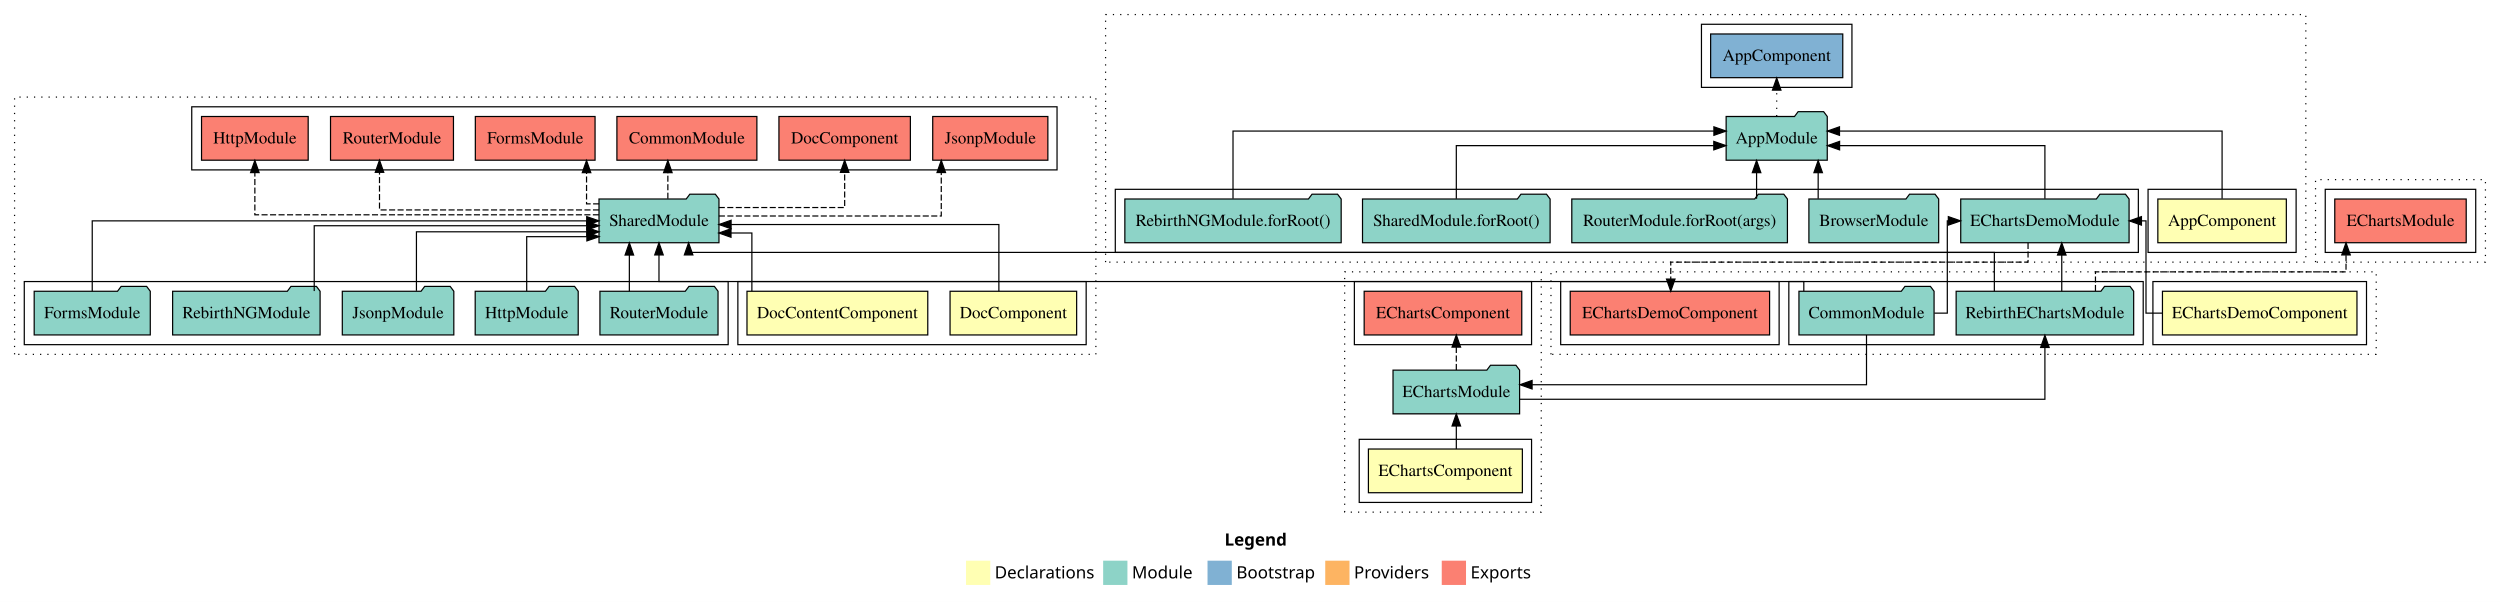
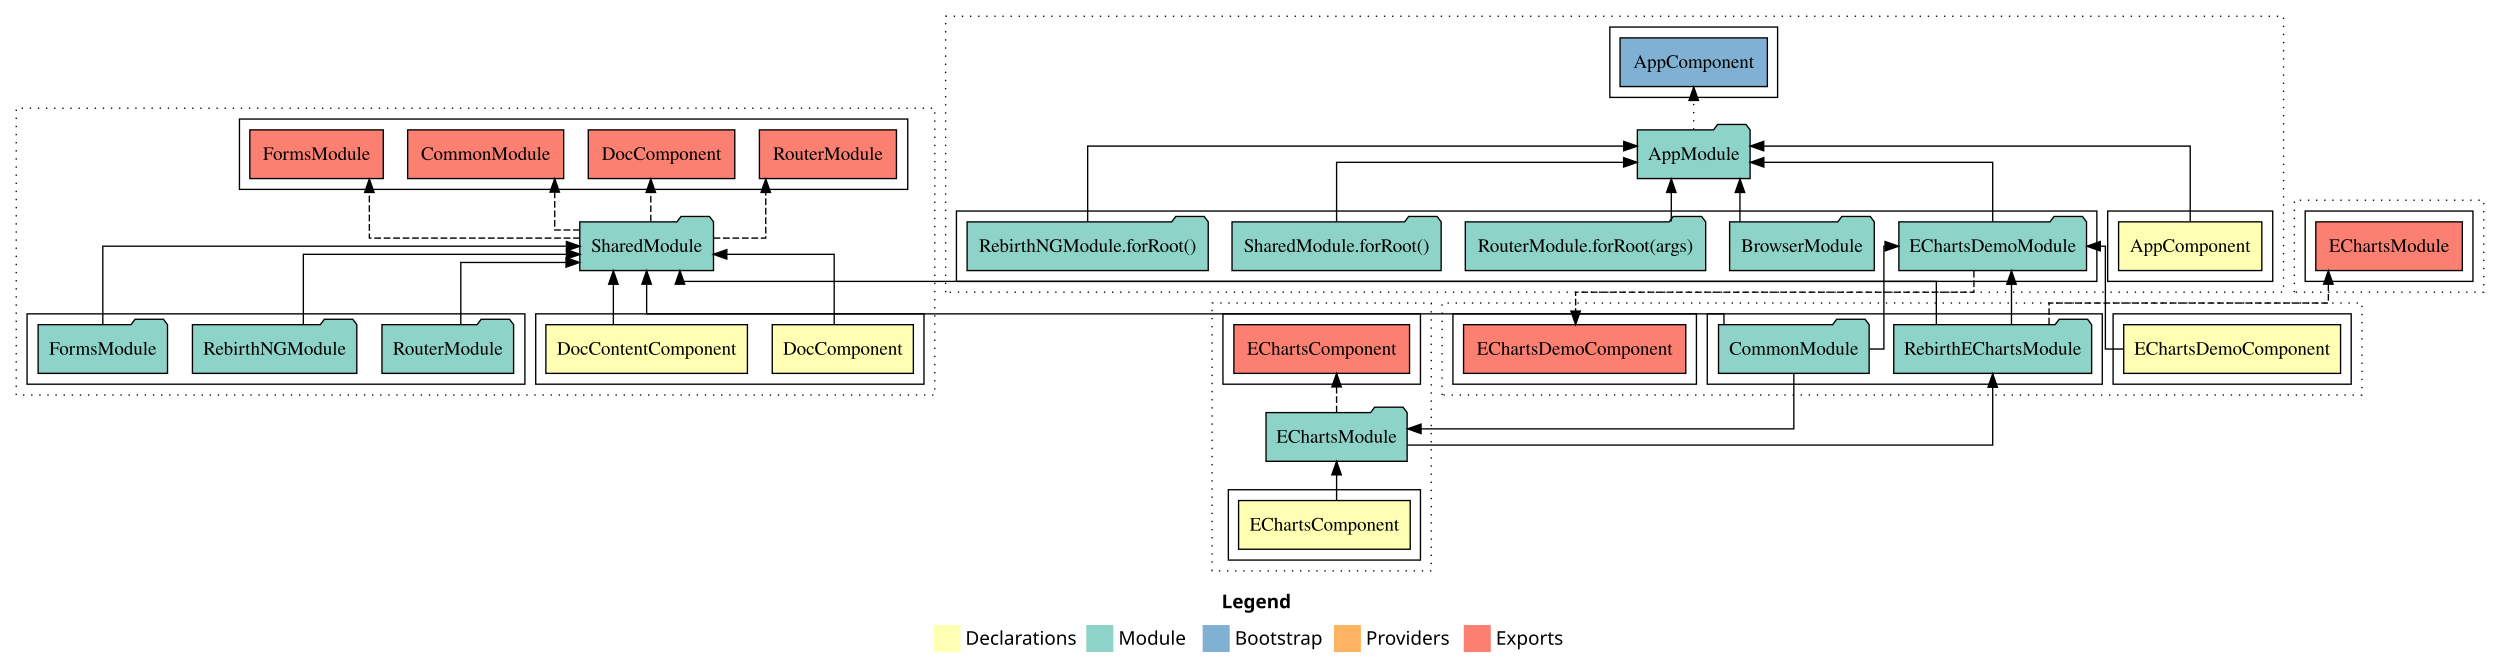
- <svg xmlns="http://www.w3.org/2000/svg" width="2060pt" height="496pt" viewBox="0.00 0.00 2060.00 496.00">
+ <svg xmlns="http://www.w3.org/2000/svg" width="1848pt" height="496pt" viewBox="0.00 0.00 1848.00 496.00">
  <g id="graph0" class="graph" transform="scale(1 1) rotate(0) translate(4 492)">
-     <polygon fill="white" stroke="none" points="-4,4 -4,-492 2056,-492 2056,4 -4,4" />
-     <text text-anchor="start" x="1005.01" y="-42.4" font-family="sans-serif" font-weight="bold" font-size="14.00">Legend</text>
-     <polygon fill="#ffffb3" stroke="none" points="792,-10 792,-30 812,-30 812,-10 792,-10" />
-     <text text-anchor="start" x="815.629" y="-15.4" font-family="sans-serif" font-size="14.00">  Declarations</text>
-     <polygon fill="#8dd3c7" stroke="none" points="905,-10 905,-30 925,-30 925,-10 905,-10" />
-     <text text-anchor="start" x="928.725" y="-15.4" font-family="sans-serif" font-size="14.00">  Module</text>
-     <polygon fill="#80b1d3" stroke="none" points="991,-10 991,-30 1011,-30 1011,-10 991,-10" />
-     <text text-anchor="start" x="1014.78" y="-15.4" font-family="sans-serif" font-size="14.00">  Bootstrap</text>
-     <polygon fill="#fdb462" stroke="none" points="1088,-10 1088,-30 1108,-30 1108,-10 1088,-10" />
-     <text text-anchor="start" x="1111.67" y="-15.4" font-family="sans-serif" font-size="14.00">  Providers</text>
-     <polygon fill="#fb8072" stroke="none" points="1184,-10 1184,-30 1204,-30 1204,-10 1184,-10" />
-     <text text-anchor="start" x="1207.73" y="-15.4" font-family="sans-serif" font-size="14.00">  Exports</text>
+     <polygon fill="white" stroke="none" points="-4,4 -4,-492 1844,-492 1844,4 -4,4" />
+     <text text-anchor="start" x="899.009" y="-42.4" font-family="sans-serif" font-weight="bold" font-size="14.00">Legend</text>
+     <polygon fill="#ffffb3" stroke="none" points="686,-10 686,-30 706,-30 706,-10 686,-10" />
+     <text text-anchor="start" x="709.629" y="-15.4" font-family="sans-serif" font-size="14.00">  Declarations</text>
+     <polygon fill="#8dd3c7" stroke="none" points="799,-10 799,-30 819,-30 819,-10 799,-10" />
+     <text text-anchor="start" x="822.725" y="-15.4" font-family="sans-serif" font-size="14.00">  Module</text>
+     <polygon fill="#80b1d3" stroke="none" points="885,-10 885,-30 905,-30 905,-10 885,-10" />
+     <text text-anchor="start" x="908.781" y="-15.4" font-family="sans-serif" font-size="14.00">  Bootstrap</text>
+     <polygon fill="#fdb462" stroke="none" points="982,-10 982,-30 1002,-30 1002,-10 982,-10" />
+     <text text-anchor="start" x="1005.67" y="-15.4" font-family="sans-serif" font-size="14.00">  Providers</text>
+     <polygon fill="#fb8072" stroke="none" points="1078,-10 1078,-30 1098,-30 1098,-10 1078,-10" />
+     <text text-anchor="start" x="1101.73" y="-15.4" font-family="sans-serif" font-size="14.00">  Exports</text>
    <g id="clust1" class="cluster">
-       <polygon fill="none" stroke="black" stroke-dasharray="1,5" points="907,-276 907,-480 1896,-480 1896,-276 907,-276" />
+       <polygon fill="none" stroke="black" stroke-dasharray="1,5" points="695,-276 695,-480 1684,-480 1684,-276 695,-276" />
    </g>
    <g id="clust2" class="cluster">
-       <polygon fill="none" stroke="black" points="1766,-284 1766,-336 1888,-336 1888,-284 1766,-284" />
+       <polygon fill="none" stroke="black" points="1554,-284 1554,-336 1676,-336 1676,-284 1554,-284" />
    </g>
    <g id="clust4" class="cluster">
-       <polygon fill="none" stroke="black" points="915,-284 915,-336 1758,-336 1758,-284 915,-284" />
+       <polygon fill="none" stroke="black" points="703,-284 703,-336 1546,-336 1546,-284 703,-284" />
    </g>
    <g id="clust6" class="cluster">
-       <polygon fill="none" stroke="black" points="1398,-420 1398,-472 1522,-472 1522,-420 1398,-420" />
+       <polygon fill="none" stroke="black" points="1186,-420 1186,-472 1310,-472 1310,-420 1186,-420" />
    </g>
    <g id="clust8" class="cluster">
-       <polygon fill="none" stroke="black" stroke-dasharray="1,5" points="1274,-200 1274,-268 1954,-268 1954,-200 1274,-200" />
+       <polygon fill="none" stroke="black" stroke-dasharray="1,5" points="1062,-200 1062,-268 1742,-268 1742,-200 1062,-200" />
    </g>
    <g id="clust9" class="cluster">
-       <polygon fill="none" stroke="black" points="1770,-208 1770,-260 1946,-260 1946,-208 1770,-208" />
+       <polygon fill="none" stroke="black" points="1558,-208 1558,-260 1734,-260 1734,-208 1558,-208" />
    </g>
    <g id="clust11" class="cluster">
-       <polygon fill="none" stroke="black" points="1470,-208 1470,-260 1762,-260 1762,-208 1470,-208" />
+       <polygon fill="none" stroke="black" points="1258,-208 1258,-260 1550,-260 1550,-208 1258,-208" />
    </g>
    <g id="clust12" class="cluster">
-       <polygon fill="none" stroke="black" points="1282,-208 1282,-260 1462,-260 1462,-208 1282,-208" />
+       <polygon fill="none" stroke="black" points="1070,-208 1070,-260 1250,-260 1250,-208 1070,-208" />
    </g>
    <g id="clust15" class="cluster">
-       <polygon fill="none" stroke="black" stroke-dasharray="1,5" points="1104,-70 1104,-268 1266,-268 1266,-70 1104,-70" />
+       <polygon fill="none" stroke="black" stroke-dasharray="1,5" points="892,-70 892,-268 1054,-268 1054,-70 892,-70" />
    </g>
    <g id="clust16" class="cluster">
-       <polygon fill="none" stroke="black" points="1116,-78 1116,-130 1258,-130 1258,-78 1116,-78" />
+       <polygon fill="none" stroke="black" points="904,-78 904,-130 1046,-130 1046,-78 904,-78" />
    </g>
    <g id="clust19" class="cluster">
-       <polygon fill="none" stroke="black" points="1112,-208 1112,-260 1258,-260 1258,-208 1112,-208" />
+       <polygon fill="none" stroke="black" points="900,-208 900,-260 1046,-260 1046,-208 900,-208" />
    </g>
    <g id="clust22" class="cluster">
-       <polygon fill="none" stroke="black" stroke-dasharray="1,5" points="1904,-276 1904,-344 2044,-344 2044,-276 1904,-276" />
+       <polygon fill="none" stroke="black" stroke-dasharray="1,5" points="1692,-276 1692,-344 1832,-344 1832,-276 1692,-276" />
    </g>
    <g id="clust25" class="cluster">
-       <polygon fill="none" stroke="black" points="1912,-284 1912,-336 2036,-336 2036,-284 1912,-284" />
+       <polygon fill="none" stroke="black" points="1700,-284 1700,-336 1824,-336 1824,-284 1700,-284" />
    </g>
    <g id="clust28" class="cluster">
-       <polygon fill="none" stroke="black" stroke-dasharray="1,5" points="8,-200 8,-412 899,-412 899,-200 8,-200" />
+       <polygon fill="none" stroke="black" stroke-dasharray="1,5" points="8,-200 8,-412 687,-412 687,-200 8,-200" />
    </g>
    <g id="clust29" class="cluster">
-       <polygon fill="none" stroke="black" points="604,-208 604,-260 891,-260 891,-208 604,-208" />
+       <polygon fill="none" stroke="black" points="392,-208 392,-260 679,-260 679,-208 392,-208" />
    </g>
    <g id="clust32" class="cluster">
-       <polygon fill="none" stroke="black" points="16,-208 16,-260 596,-260 596,-208 16,-208" />
+       <polygon fill="none" stroke="black" points="16,-208 16,-260 384,-260 384,-208 16,-208" />
    </g>
    <g id="clust33" class="cluster">
-       <polygon fill="none" stroke="black" points="154,-352 154,-404 867,-404 867,-352 154,-352" />
+       <polygon fill="none" stroke="black" points="173,-352 173,-404 667,-404 667,-352 173,-352" />
    </g>
    <g id="node1" class="node">
-       <polygon fill="#ffffb3" stroke="black" points="1879.94,-328 1774.06,-328 1774.06,-292 1879.94,-292 1879.94,-328" />
-       <text text-anchor="middle" x="1827" y="-305.8" font-family="Times,serif" font-size="14.00">AppComponent</text>
+       <polygon fill="#ffffb3" stroke="black" points="1667.94,-328 1562.06,-328 1562.06,-292 1667.94,-292 1667.94,-328" />
+       <text text-anchor="middle" x="1615" y="-305.8" font-family="Times,serif" font-size="14.00">AppComponent</text>
    </g>
    <g id="node2" class="node">
-       <polygon fill="#8dd3c7" stroke="black" points="1501.66,-396 1498.66,-400 1477.66,-400 1474.66,-396 1418.34,-396 1418.34,-360 1501.66,-360 1501.66,-396" />
-       <text text-anchor="middle" x="1460" y="-373.8" font-family="Times,serif" font-size="14.00">AppModule</text>
+       <polygon fill="#8dd3c7" stroke="black" points="1289.66,-396 1286.66,-400 1265.66,-400 1262.66,-396 1206.34,-396 1206.34,-360 1289.66,-360 1289.66,-396" />
+       <text text-anchor="middle" x="1248" y="-373.8" font-family="Times,serif" font-size="14.00">AppModule</text>
    </g>
    <g id="edge1" class="edge">
-       <path fill="none" stroke="black" d="M1827,-328.292C1827,-350.206 1827,-384 1827,-384 1827,-384 1511.74,-384 1511.74,-384" />
-       <polygon fill="black" stroke="black" points="1511.74,-380.5 1501.74,-384 1511.74,-387.5 1511.74,-380.5" />
+       <path fill="none" stroke="black" d="M1615,-328.292C1615,-350.206 1615,-384 1615,-384 1615,-384 1299.74,-384 1299.74,-384" />
+       <polygon fill="black" stroke="black" points="1299.74,-380.5 1289.74,-384 1299.74,-387.5 1299.74,-380.5" />
    </g>
    <g id="node8" class="node">
-       <polygon fill="#80b1d3" stroke="black" points="1514.44,-464 1405.56,-464 1405.56,-428 1514.44,-428 1514.44,-464" />
-       <text text-anchor="middle" x="1460" y="-441.8" font-family="Times,serif" font-size="14.00">AppComponent </text>
+       <polygon fill="#80b1d3" stroke="black" points="1302.44,-464 1193.56,-464 1193.56,-428 1302.44,-428 1302.44,-464" />
+       <text text-anchor="middle" x="1248" y="-441.8" font-family="Times,serif" font-size="14.00">AppComponent </text>
    </g>
    <g id="edge7" class="edge">
-       <path fill="none" stroke="black" stroke-dasharray="1,5" d="M1460,-396.223C1460,-396.223 1460,-417.727 1460,-417.727" />
-       <polygon fill="black" stroke="black" points="1456.5,-417.727 1460,-427.727 1463.5,-417.727 1456.5,-417.727" />
+       <path fill="none" stroke="black" stroke-dasharray="1,5" d="M1248,-396.223C1248,-396.223 1248,-417.727 1248,-417.727" />
+       <polygon fill="black" stroke="black" points="1244.5,-417.727 1248,-427.727 1251.5,-417.727 1244.5,-417.727" />
    </g>
    <g id="node3" class="node">
-       <polygon fill="#8dd3c7" stroke="black" points="1593.47,-328 1590.47,-332 1569.47,-332 1566.47,-328 1486.53,-328 1486.53,-292 1593.47,-292 1593.47,-328" />
-       <text text-anchor="middle" x="1540" y="-305.8" font-family="Times,serif" font-size="14.00">BrowserModule</text>
+       <polygon fill="#8dd3c7" stroke="black" points="1381.47,-328 1378.47,-332 1357.47,-332 1354.47,-328 1274.53,-328 1274.53,-292 1381.47,-292 1381.47,-328" />
+       <text text-anchor="middle" x="1328" y="-305.8" font-family="Times,serif" font-size="14.00">BrowserModule</text>
    </g>
    <g id="edge2" class="edge">
-       <path fill="none" stroke="black" d="M1494.17,-328.223C1494.17,-328.223 1494.17,-349.727 1494.17,-349.727" />
-       <polygon fill="black" stroke="black" points="1490.67,-349.727 1494.17,-359.727 1497.67,-349.727 1490.67,-349.727" />
+       <path fill="none" stroke="black" d="M1282.17,-328.223C1282.17,-328.223 1282.17,-349.727 1282.17,-349.727" />
+       <polygon fill="black" stroke="black" points="1278.67,-349.727 1282.17,-359.727 1285.67,-349.727 1278.67,-349.727" />
    </g>
    <g id="node4" class="node">
-       <polygon fill="#8dd3c7" stroke="black" points="1468.84,-328 1465.84,-332 1444.84,-332 1441.84,-328 1291.16,-328 1291.16,-292 1468.84,-292 1468.84,-328" />
-       <text text-anchor="middle" x="1380" y="-305.8" font-family="Times,serif" font-size="14.00">RouterModule.forRoot(args)</text>
+       <polygon fill="#8dd3c7" stroke="black" points="1256.84,-328 1253.84,-332 1232.84,-332 1229.84,-328 1079.16,-328 1079.16,-292 1256.84,-292 1256.84,-328" />
+       <text text-anchor="middle" x="1168" y="-305.8" font-family="Times,serif" font-size="14.00">RouterModule.forRoot(args)</text>
    </g>
    <g id="edge3" class="edge">
-       <path fill="none" stroke="black" d="M1443.42,-328.223C1443.42,-328.223 1443.42,-349.727 1443.42,-349.727" />
-       <polygon fill="black" stroke="black" points="1439.92,-349.727 1443.42,-359.727 1446.92,-349.727 1439.92,-349.727" />
+       <path fill="none" stroke="black" d="M1231.42,-328.223C1231.42,-328.223 1231.42,-349.727 1231.42,-349.727" />
+       <polygon fill="black" stroke="black" points="1227.92,-349.727 1231.42,-359.727 1234.92,-349.727 1227.92,-349.727" />
    </g>
    <g id="node5" class="node">
-       <polygon fill="#8dd3c7" stroke="black" points="1273.29,-328 1270.29,-332 1249.29,-332 1246.29,-328 1118.71,-328 1118.71,-292 1273.29,-292 1273.29,-328" />
-       <text text-anchor="middle" x="1196" y="-305.8" font-family="Times,serif" font-size="14.00">SharedModule.forRoot()</text>
+       <polygon fill="#8dd3c7" stroke="black" points="1061.29,-328 1058.29,-332 1037.29,-332 1034.29,-328 906.708,-328 906.708,-292 1061.29,-292 1061.29,-328" />
+       <text text-anchor="middle" x="984" y="-305.8" font-family="Times,serif" font-size="14.00">SharedModule.forRoot()</text>
    </g>
    <g id="edge4" class="edge">
-       <path fill="none" stroke="black" d="M1196,-328.267C1196,-346.555 1196,-372 1196,-372 1196,-372 1408.17,-372 1408.17,-372" />
-       <polygon fill="black" stroke="black" points="1408.17,-375.5 1418.17,-372 1408.17,-368.5 1408.17,-375.5" />
+       <path fill="none" stroke="black" d="M984,-328.267C984,-346.555 984,-372 984,-372 984,-372 1196.17,-372 1196.17,-372" />
+       <polygon fill="black" stroke="black" points="1196.17,-375.5 1206.17,-372 1196.17,-368.5 1196.17,-375.5" />
    </g>
    <g id="node6" class="node">
-       <polygon fill="#8dd3c7" stroke="black" points="1101.13,-328 1098.13,-332 1077.13,-332 1074.13,-328 922.874,-328 922.874,-292 1101.13,-292 1101.13,-328" />
-       <text text-anchor="middle" x="1012" y="-305.8" font-family="Times,serif" font-size="14.00">RebirthNGModule.forRoot()</text>
+       <polygon fill="#8dd3c7" stroke="black" points="889.126,-328 886.126,-332 865.126,-332 862.126,-328 710.874,-328 710.874,-292 889.126,-292 889.126,-328" />
+       <text text-anchor="middle" x="800" y="-305.8" font-family="Times,serif" font-size="14.00">RebirthNGModule.forRoot()</text>
    </g>
    <g id="edge5" class="edge">
-       <path fill="none" stroke="black" d="M1012,-328.292C1012,-350.206 1012,-384 1012,-384 1012,-384 1408.26,-384 1408.26,-384" />
-       <polygon fill="black" stroke="black" points="1408.26,-387.5 1418.26,-384 1408.26,-380.5 1408.26,-387.5" />
+       <path fill="none" stroke="black" d="M800,-328.292C800,-350.206 800,-384 800,-384 800,-384 1196.26,-384 1196.26,-384" />
+       <polygon fill="black" stroke="black" points="1196.26,-387.5 1206.26,-384 1196.26,-380.5 1196.26,-387.5" />
    </g>
    <g id="node7" class="node">
-       <polygon fill="#8dd3c7" stroke="black" points="1750.36,-328 1747.36,-332 1726.36,-332 1723.36,-328 1611.64,-328 1611.64,-292 1750.36,-292 1750.36,-328" />
-       <text text-anchor="middle" x="1681" y="-305.8" font-family="Times,serif" font-size="14.00">EChartsDemoModule</text>
+       <polygon fill="#8dd3c7" stroke="black" points="1538.36,-328 1535.36,-332 1514.36,-332 1511.36,-328 1399.64,-328 1399.64,-292 1538.36,-292 1538.36,-328" />
+       <text text-anchor="middle" x="1469" y="-305.8" font-family="Times,serif" font-size="14.00">EChartsDemoModule</text>
    </g>
    <g id="edge6" class="edge">
-       <path fill="none" stroke="black" d="M1681,-328.267C1681,-346.555 1681,-372 1681,-372 1681,-372 1511.83,-372 1511.83,-372" />
-       <polygon fill="black" stroke="black" points="1511.83,-368.5 1501.83,-372 1511.83,-375.5 1511.83,-368.5" />
+       <path fill="none" stroke="black" d="M1469,-328.267C1469,-346.555 1469,-372 1469,-372 1469,-372 1299.83,-372 1299.83,-372" />
+       <polygon fill="black" stroke="black" points="1299.83,-368.5 1289.83,-372 1299.83,-375.5 1299.83,-368.5" />
    </g>
    <g id="node12" class="node">
-       <polygon fill="#fb8072" stroke="black" points="1454.14,-252 1289.86,-252 1289.86,-216 1454.14,-216 1454.14,-252" />
-       <text text-anchor="middle" x="1372" y="-229.8" font-family="Times,serif" font-size="14.00">EChartsDemoComponent </text>
+       <polygon fill="#fb8072" stroke="black" points="1242.14,-252 1077.86,-252 1077.86,-216 1242.14,-216 1242.14,-252" />
+       <text text-anchor="middle" x="1160" y="-229.8" font-family="Times,serif" font-size="14.00">EChartsDemoComponent </text>
    </g>
    <g id="edge11" class="edge">
-       <path fill="none" stroke="black" stroke-dasharray="5,2" d="M1667.11,-291.806C1667.11,-283.722 1667.11,-276 1667.11,-276 1667.11,-276 1372.7,-276 1372.7,-276 1372.7,-276 1372.7,-262.056 1372.7,-262.056" />
-       <polygon fill="black" stroke="black" points="1376.2,-262.055 1372.7,-252.056 1369.2,-262.056 1376.2,-262.055" />
+       <path fill="none" stroke="black" stroke-dasharray="5,2" d="M1455.11,-291.806C1455.11,-283.722 1455.11,-276 1455.11,-276 1455.11,-276 1160.7,-276 1160.7,-276 1160.7,-276 1160.7,-262.056 1160.7,-262.056" />
+       <polygon fill="black" stroke="black" points="1164.2,-262.055 1160.7,-252.056 1157.2,-262.056 1164.2,-262.055" />
    </g>
    <g id="node9" class="node">
-       <polygon fill="#ffffb3" stroke="black" points="1938.14,-252 1777.86,-252 1777.86,-216 1938.14,-216 1938.14,-252" />
-       <text text-anchor="middle" x="1858" y="-229.8" font-family="Times,serif" font-size="14.00">EChartsDemoComponent</text>
+       <polygon fill="#ffffb3" stroke="black" points="1726.14,-252 1565.86,-252 1565.86,-216 1726.14,-216 1726.14,-252" />
+       <text text-anchor="middle" x="1646" y="-229.8" font-family="Times,serif" font-size="14.00">EChartsDemoComponent</text>
    </g>
    <g id="edge8" class="edge">
-       <path fill="none" stroke="black" d="M1777.73,-234C1769.62,-234 1764.3,-234 1764.3,-234 1764.3,-234 1764.3,-310 1764.3,-310 1764.3,-310 1760.55,-310 1760.55,-310" />
-       <polygon fill="black" stroke="black" points="1760.55,-306.5 1750.55,-310 1760.55,-313.5 1760.55,-306.5" />
+       <path fill="none" stroke="black" d="M1565.73,-234C1557.62,-234 1552.3,-234 1552.3,-234 1552.3,-234 1552.3,-310 1552.3,-310 1552.3,-310 1548.55,-310 1548.55,-310" />
+       <polygon fill="black" stroke="black" points="1548.55,-306.5 1538.55,-310 1548.55,-313.5 1548.55,-306.5" />
    </g>
    <g id="node10" class="node">
-       <polygon fill="#8dd3c7" stroke="black" points="1589.67,-252 1586.67,-256 1565.67,-256 1562.67,-252 1478.33,-252 1478.33,-216 1589.67,-216 1589.67,-252" />
-       <text text-anchor="middle" x="1534" y="-229.8" font-family="Times,serif" font-size="14.00">CommonModule</text>
+       <polygon fill="#8dd3c7" stroke="black" points="1377.67,-252 1374.67,-256 1353.67,-256 1350.67,-252 1266.33,-252 1266.33,-216 1377.67,-216 1377.67,-252" />
+       <text text-anchor="middle" x="1322" y="-229.8" font-family="Times,serif" font-size="14.00">CommonModule</text>
    </g>
    <g id="edge9" class="edge">
-       <path fill="none" stroke="black" d="M1589.89,-234C1596.29,-234 1600.58,-234 1600.58,-234 1600.58,-234 1600.58,-310 1600.58,-310 1600.58,-310 1601.67,-310 1601.67,-310" />
-       <polygon fill="black" stroke="black" points="1601.43,-313.5 1611.43,-310 1601.43,-306.5 1601.43,-313.5" />
+       <path fill="none" stroke="black" d="M1377.89,-234C1384.29,-234 1388.58,-234 1388.58,-234 1388.58,-234 1388.58,-310 1388.58,-310 1388.58,-310 1389.67,-310 1389.67,-310" />
+       <polygon fill="black" stroke="black" points="1389.43,-313.5 1399.43,-310 1389.43,-306.5 1389.43,-313.5" />
    </g>
    <g id="node14" class="node">
-       <polygon fill="#8dd3c7" stroke="black" points="1248.15,-187 1245.15,-191 1224.15,-191 1221.15,-187 1143.85,-187 1143.85,-151 1248.15,-151 1248.15,-187" />
-       <text text-anchor="middle" x="1196" y="-164.8" font-family="Times,serif" font-size="14.00">EChartsModule</text>
+       <polygon fill="#8dd3c7" stroke="black" points="1036.15,-187 1033.15,-191 1012.15,-191 1009.15,-187 931.85,-187 931.85,-151 1036.15,-151 1036.15,-187" />
+       <text text-anchor="middle" x="984" y="-164.8" font-family="Times,serif" font-size="14.00">EChartsModule</text>
    </g>
    <g id="edge13" class="edge">
-       <path fill="none" stroke="black" d="M1534,-215.977C1534,-198.627 1534,-175 1534,-175 1534,-175 1258.44,-175 1258.44,-175" />
-       <polygon fill="black" stroke="black" points="1258.44,-171.5 1248.44,-175 1258.44,-178.5 1258.44,-171.5" />
+       <path fill="none" stroke="black" d="M1322,-215.977C1322,-198.627 1322,-175 1322,-175 1322,-175 1046.44,-175 1046.44,-175" />
+       <polygon fill="black" stroke="black" points="1046.44,-171.5 1036.44,-175 1046.44,-178.5 1046.44,-171.5" />
    </g>
    <g id="node19" class="node">
-       <polygon fill="#8dd3c7" stroke="black" points="588.423,-328 585.423,-332 564.423,-332 561.423,-328 489.577,-328 489.577,-292 588.423,-292 588.423,-328" />
-       <text text-anchor="middle" x="539" y="-305.8" font-family="Times,serif" font-size="14.00">SharedModule</text>
+       <polygon fill="#8dd3c7" stroke="black" points="523.423,-328 520.423,-332 499.423,-332 496.423,-328 424.577,-328 424.577,-292 523.423,-292 523.423,-328" />
+       <text text-anchor="middle" x="474" y="-305.8" font-family="Times,serif" font-size="14.00">SharedModule</text>
    </g>
    <g id="edge19" class="edge">
-       <path fill="none" stroke="black" d="M1482.34,-252.058C1482.34,-256.495 1482.34,-260 1482.34,-260 1482.34,-260 539,-260 539,-260 539,-260 539,-281.949 539,-281.949" />
-       <polygon fill="black" stroke="black" points="535.5,-281.949 539,-291.949 542.5,-281.949 535.5,-281.949" />
+       <path fill="none" stroke="black" d="M1270.34,-252.058C1270.34,-256.495 1270.34,-260 1270.34,-260 1270.34,-260 474,-260 474,-260 474,-260 474,-281.949 474,-281.949" />
+       <polygon fill="black" stroke="black" points="470.5,-281.949 474,-291.949 477.5,-281.949 470.5,-281.949" />
    </g>
    <g id="node11" class="node">
-       <polygon fill="#8dd3c7" stroke="black" points="1754.14,-252 1751.14,-256 1730.14,-256 1727.14,-252 1607.86,-252 1607.86,-216 1754.14,-216 1754.14,-252" />
-       <text text-anchor="middle" x="1681" y="-229.8" font-family="Times,serif" font-size="14.00">RebirthEChartsModule</text>
+       <polygon fill="#8dd3c7" stroke="black" points="1542.14,-252 1539.14,-256 1518.14,-256 1515.14,-252 1395.86,-252 1395.86,-216 1542.14,-216 1542.14,-252" />
+       <text text-anchor="middle" x="1469" y="-229.8" font-family="Times,serif" font-size="14.00">RebirthEChartsModule</text>
    </g>
    <g id="edge10" class="edge">
-       <path fill="none" stroke="black" d="M1694.89,-252.011C1694.89,-252.011 1694.89,-281.855 1694.89,-281.855" />
-       <polygon fill="black" stroke="black" points="1691.39,-281.855 1694.89,-291.855 1698.39,-281.855 1691.39,-281.855" />
+       <path fill="none" stroke="black" d="M1482.89,-252.011C1482.89,-252.011 1482.89,-281.855 1482.89,-281.855" />
+       <polygon fill="black" stroke="black" points="1479.39,-281.855 1482.89,-291.855 1486.39,-281.855 1479.39,-281.855" />
    </g>
    <g id="node16" class="node">
-       <polygon fill="#fb8072" stroke="black" points="2028.15,-328 1919.85,-328 1919.85,-292 2028.15,-292 2028.15,-328" />
-       <text text-anchor="middle" x="1974" y="-305.8" font-family="Times,serif" font-size="14.00">EChartsModule </text>
+       <polygon fill="#fb8072" stroke="black" points="1816.15,-328 1707.85,-328 1707.85,-292 1816.15,-292 1816.15,-328" />
+       <text text-anchor="middle" x="1762" y="-305.8" font-family="Times,serif" font-size="14.00">EChartsModule </text>
    </g>
    <g id="edge16" class="edge">
-       <path fill="none" stroke="black" stroke-dasharray="5,2" d="M1722.66,-252.194C1722.66,-260.278 1722.66,-268 1722.66,-268 1722.66,-268 1929.12,-268 1929.12,-268 1929.12,-268 1929.12,-281.944 1929.12,-281.944" />
-       <polygon fill="black" stroke="black" points="1925.62,-281.944 1929.12,-291.944 1932.62,-281.945 1925.62,-281.944" />
+       <path fill="none" stroke="black" stroke-dasharray="5,2" d="M1510.66,-252.194C1510.66,-260.278 1510.66,-268 1510.66,-268 1510.66,-268 1717.12,-268 1717.12,-268 1717.12,-268 1717.12,-281.944 1717.12,-281.944" />
+       <polygon fill="black" stroke="black" points="1713.62,-281.944 1717.12,-291.944 1720.62,-281.945 1713.62,-281.944" />
+     </g>
+     <g id="edge23" class="edge">
+       <path fill="none" stroke="black" d="M1427.34,-252.051C1427.34,-266.373 1427.34,-284 1427.34,-284 1427.34,-284 498.606,-284 498.606,-284 498.606,-284 498.606,-284.794 498.606,-284.794" />
+       <polygon fill="black" stroke="black" points="495.106,-281.942 498.606,-291.942 502.106,-281.942 495.106,-281.942" />
+     </g>
+     <g id="node13" class="node">
+       <polygon fill="#ffffb3" stroke="black" points="1038.43,-122 911.567,-122 911.567,-86 1038.43,-86 1038.43,-122" />
+       <text text-anchor="middle" x="975" y="-99.8" font-family="Times,serif" font-size="14.00">EChartsComponent</text>
+     </g>
+     <g id="edge12" class="edge">
+       <path fill="none" stroke="black" d="M984,-122.106C984,-122.106 984,-140.991 984,-140.991" />
+       <polygon fill="black" stroke="black" points="980.5,-140.991 984,-150.991 987.5,-140.991 980.5,-140.991" />
+     </g>
+     <g id="edge15" class="edge">
+       <path fill="none" stroke="black" d="M1036.36,-163C1161.77,-163 1469,-163 1469,-163 1469,-163 1469,-205.716 1469,-205.716" />
+       <polygon fill="black" stroke="black" points="1465.5,-205.716 1469,-215.716 1472.5,-205.716 1465.5,-205.716" />
+     </g>
+     <g id="node15" class="node">
+       <polygon fill="#fb8072" stroke="black" points="1037.93,-252 908.068,-252 908.068,-216 1037.93,-216 1037.93,-252" />
+       <text text-anchor="middle" x="973" y="-229.8" font-family="Times,serif" font-size="14.00">EChartsComponent </text>
+     </g>
+     <g id="edge14" class="edge">
+       <path fill="none" stroke="black" stroke-dasharray="5,2" d="M984,-187.106C984,-187.106 984,-205.991 984,-205.991" />
+       <polygon fill="black" stroke="black" points="980.5,-205.991 984,-215.991 987.5,-205.991 980.5,-205.991" />
+     </g>
+     <g id="node17" class="node">
+       <polygon fill="#ffffb3" stroke="black" points="671.154,-252 566.846,-252 566.846,-216 671.154,-216 671.154,-252" />
+       <text text-anchor="middle" x="619" y="-229.8" font-family="Times,serif" font-size="14.00">DocComponent</text>
+     </g>
+     <g id="edge17" class="edge">
+       <path fill="none" stroke="black" d="M612.625,-252.027C612.625,-272.767 612.625,-304 612.625,-304 612.625,-304 533.264,-304 533.264,-304" />
+       <polygon fill="black" stroke="black" points="533.264,-300.5 523.264,-304 533.264,-307.5 533.264,-300.5" />
+     </g>
+     <g id="node18" class="node">
+       <polygon fill="#ffffb3" stroke="black" points="548.486,-252 399.514,-252 399.514,-216 548.486,-216 548.486,-252" />
+       <text text-anchor="middle" x="474" y="-229.8" font-family="Times,serif" font-size="14.00">DocContentComponent</text>
+     </g>
+     <g id="edge18" class="edge">
+       <path fill="none" stroke="black" d="M449.394,-252.011C449.394,-252.011 449.394,-281.855 449.394,-281.855" />
+       <polygon fill="black" stroke="black" points="445.895,-281.855 449.394,-291.855 452.895,-281.855 445.895,-281.855" />
+     </g>
+     <g id="node23" class="node">
+       <polygon fill="#fb8072" stroke="black" points="412.668,-396 297.332,-396 297.332,-360 412.668,-360 412.668,-396" />
+       <text text-anchor="middle" x="355" y="-373.8" font-family="Times,serif" font-size="14.00">CommonModule </text>
+     </g>
+     <g id="edge24" class="edge">
+       <path fill="none" stroke="black" stroke-dasharray="5,2" d="M424.614,-322C414.075,-322 406.045,-322 406.045,-322 406.045,-322 406.045,-349.973 406.045,-349.973" />
+       <polygon fill="black" stroke="black" points="402.545,-349.973 406.045,-359.973 409.545,-349.973 402.545,-349.973" />
+     </g>
+     <g id="node24" class="node">
+       <polygon fill="#fb8072" stroke="black" points="279.328,-396 180.672,-396 180.672,-360 279.328,-360 279.328,-396" />
+       <text text-anchor="middle" x="230" y="-373.8" font-family="Times,serif" font-size="14.00">FormsModule </text>
    </g>
    <g id="edge25" class="edge">
-       <path fill="none" stroke="black" d="M1639.34,-252.051C1639.34,-266.373 1639.34,-284 1639.34,-284 1639.34,-284 563.413,-284 563.413,-284 563.413,-284 563.413,-284.794 563.413,-284.794" />
-       <polygon fill="black" stroke="black" points="559.913,-281.942 563.413,-291.942 566.913,-281.942 559.913,-281.942" />
-     </g>
-     <g id="node13" class="node">
-       <polygon fill="#ffffb3" stroke="black" points="1250.43,-122 1123.57,-122 1123.57,-86 1250.43,-86 1250.43,-122" />
-       <text text-anchor="middle" x="1187" y="-99.8" font-family="Times,serif" font-size="14.00">EChartsComponent</text>
-     </g>
-     <g id="edge12" class="edge">
-       <path fill="none" stroke="black" d="M1196,-122.106C1196,-122.106 1196,-140.991 1196,-140.991" />
-       <polygon fill="black" stroke="black" points="1192.5,-140.991 1196,-150.991 1199.5,-140.991 1192.5,-140.991" />
-     </g>
-     <g id="edge15" class="edge">
-       <path fill="none" stroke="black" d="M1248.36,-163C1373.77,-163 1681,-163 1681,-163 1681,-163 1681,-205.716 1681,-205.716" />
-       <polygon fill="black" stroke="black" points="1677.5,-205.716 1681,-215.716 1684.5,-205.716 1677.5,-205.716" />
-     </g>
-     <g id="node15" class="node">
-       <polygon fill="#fb8072" stroke="black" points="1249.93,-252 1120.07,-252 1120.07,-216 1249.93,-216 1249.93,-252" />
-       <text text-anchor="middle" x="1185" y="-229.8" font-family="Times,serif" font-size="14.00">EChartsComponent </text>
-     </g>
-     <g id="edge14" class="edge">
-       <path fill="none" stroke="black" stroke-dasharray="5,2" d="M1196,-187.106C1196,-187.106 1196,-205.991 1196,-205.991" />
-       <polygon fill="black" stroke="black" points="1192.5,-205.991 1196,-215.991 1199.5,-205.991 1192.5,-205.991" />
-     </g>
-     <g id="node17" class="node">
-       <polygon fill="#ffffb3" stroke="black" points="883.154,-252 778.846,-252 778.846,-216 883.154,-216 883.154,-252" />
-       <text text-anchor="middle" x="831" y="-229.8" font-family="Times,serif" font-size="14.00">DocComponent</text>
-     </g>
-     <g id="edge17" class="edge">
-       <path fill="none" stroke="black" d="M819.071,-252.045C819.071,-273.662 819.071,-307 819.071,-307 819.071,-307 598.426,-307 598.426,-307" />
-       <polygon fill="black" stroke="black" points="598.426,-303.5 588.426,-307 598.426,-310.5 598.426,-303.5" />
-     </g>
-     <g id="node18" class="node">
-       <polygon fill="#ffffb3" stroke="black" points="760.486,-252 611.514,-252 611.514,-216 760.486,-216 760.486,-252" />
-       <text text-anchor="middle" x="686" y="-229.8" font-family="Times,serif" font-size="14.00">DocContentComponent</text>
-     </g>
-     <g id="edge18" class="edge">
-       <path fill="none" stroke="black" d="M615.545,-252.035C615.545,-271.576 615.545,-300 615.545,-300 615.545,-300 598.343,-300 598.343,-300" />
-       <polygon fill="black" stroke="black" points="598.343,-296.5 588.343,-300 598.343,-303.5 598.343,-296.5" />
+       <path fill="none" stroke="black" stroke-dasharray="5,2" d="M424.643,-316C363.991,-316 269.026,-316 269.026,-316 269.026,-316 269.026,-349.733 269.026,-349.733" />
+       <polygon fill="black" stroke="black" points="265.526,-349.733 269.026,-359.733 272.526,-349.733 265.526,-349.733" />
    </g>
    <g id="node25" class="node">
-       <polygon fill="#fb8072" stroke="black" points="619.668,-396 504.332,-396 504.332,-360 619.668,-360 619.668,-396" />
-       <text text-anchor="middle" x="562" y="-373.8" font-family="Times,serif" font-size="14.00">CommonModule </text>
+       <polygon fill="#fb8072" stroke="black" points="658.652,-396 557.348,-396 557.348,-360 658.652,-360 658.652,-396" />
+       <text text-anchor="middle" x="608" y="-373.8" font-family="Times,serif" font-size="14.00">RouterModule </text>
    </g>
    <g id="edge26" class="edge">
-       <path fill="none" stroke="black" stroke-dasharray="5,2" d="M546.314,-328.223C546.314,-328.223 546.314,-349.727 546.314,-349.727" />
-       <polygon fill="black" stroke="black" points="542.814,-349.727 546.314,-359.727 549.814,-349.727 542.814,-349.727" />
+       <path fill="none" stroke="black" stroke-dasharray="5,2" d="M523.429,-316C543.5,-316 562.049,-316 562.049,-316 562.049,-316 562.049,-349.733 562.049,-349.733" />
+       <polygon fill="black" stroke="black" points="558.549,-349.733 562.049,-359.733 565.549,-349.733 558.549,-349.733" />
    </g>
    <g id="node26" class="node">
-       <polygon fill="#fb8072" stroke="black" points="486.328,-396 387.672,-396 387.672,-360 486.328,-360 486.328,-396" />
-       <text text-anchor="middle" x="437" y="-373.8" font-family="Times,serif" font-size="14.00">FormsModule </text>
+       <polygon fill="#fb8072" stroke="black" points="539.154,-396 430.846,-396 430.846,-360 539.154,-360 539.154,-396" />
+       <text text-anchor="middle" x="485" y="-373.8" font-family="Times,serif" font-size="14.00">DocComponent </text>
    </g>
    <g id="edge27" class="edge">
-       <path fill="none" stroke="black" stroke-dasharray="5,2" d="M489.713,-324C483.528,-324 479.316,-324 479.316,-324 479.316,-324 479.316,-349.718 479.316,-349.718" />
-       <polygon fill="black" stroke="black" points="475.817,-349.718 479.316,-359.718 482.817,-349.718 475.817,-349.718" />
-     </g>
-     <g id="node27" class="node">
-       <polygon fill="#fb8072" stroke="black" points="369.652,-396 268.348,-396 268.348,-360 369.652,-360 369.652,-396" />
-       <text text-anchor="middle" x="319" y="-373.8" font-family="Times,serif" font-size="14.00">RouterModule </text>
-     </g>
-     <g id="edge28" class="edge">
-       <path fill="none" stroke="black" stroke-dasharray="5,2" d="M489.598,-319C421.931,-319 308.712,-319 308.712,-319 308.712,-319 308.712,-349.977 308.712,-349.977" />
-       <polygon fill="black" stroke="black" points="305.212,-349.977 308.712,-359.977 312.212,-349.978 305.212,-349.977" />
-     </g>
-     <g id="node28" class="node">
-       <polygon fill="#fb8072" stroke="black" points="249.938,-396 162.062,-396 162.062,-360 249.938,-360 249.938,-396" />
-       <text text-anchor="middle" x="206" y="-373.8" font-family="Times,serif" font-size="14.00">HttpModule </text>
-     </g>
-     <g id="edge29" class="edge">
-       <path fill="none" stroke="black" stroke-dasharray="5,2" d="M489.506,-315C396.743,-315 206,-315 206,-315 206,-315 206,-349.778 206,-349.778" />
-       <polygon fill="black" stroke="black" points="202.5,-349.778 206,-359.778 209.5,-349.778 202.5,-349.778" />
-     </g>
-     <g id="node29" class="node">
-       <polygon fill="#fb8072" stroke="black" points="859.439,-396 764.561,-396 764.561,-360 859.439,-360 859.439,-396" />
-       <text text-anchor="middle" x="812" y="-373.8" font-family="Times,serif" font-size="14.00">JsonpModule </text>
-     </g>
-     <g id="edge30" class="edge">
-       <path fill="none" stroke="black" stroke-dasharray="5,2" d="M588.329,-314C656.607,-314 771.602,-314 771.602,-314 771.602,-314 771.602,-349.831 771.602,-349.831" />
-       <polygon fill="black" stroke="black" points="768.102,-349.831 771.602,-359.831 775.102,-349.831 768.102,-349.831" />
-     </g>
-     <g id="node30" class="node">
-       <polygon fill="#fb8072" stroke="black" points="746.154,-396 637.846,-396 637.846,-360 746.154,-360 746.154,-396" />
-       <text text-anchor="middle" x="692" y="-373.8" font-family="Times,serif" font-size="14.00">DocComponent </text>
-     </g>
-     <g id="edge31" class="edge">
-       <path fill="none" stroke="black" stroke-dasharray="5,2" d="M588.252,-321C632.979,-321 692,-321 692,-321 692,-321 692,-349.965 692,-349.965" />
-       <polygon fill="black" stroke="black" points="688.5,-349.965 692,-359.965 695.5,-349.965 688.5,-349.965" />
+       <path fill="none" stroke="black" stroke-dasharray="5,2" d="M477.067,-328.223C477.067,-328.223 477.067,-349.727 477.067,-349.727" />
+       <polygon fill="black" stroke="black" points="473.567,-349.727 477.067,-359.727 480.567,-349.727 473.567,-349.727" />
    </g>
    <g id="node20" class="node">
      <polygon fill="#8dd3c7" stroke="black" points="119.829,-252 116.829,-256 95.829,-256 92.829,-252 24.171,-252 24.171,-216 119.829,-216 119.829,-252" />
      <text text-anchor="middle" x="72" y="-229.8" font-family="Times,serif" font-size="14.00">FormsModule</text>
    </g>
    <g id="edge20" class="edge">
-       <path fill="none" stroke="black" d="M72,-252.011C72,-274.485 72,-310 72,-310 72,-310 479.465,-310 479.465,-310" />
-       <polygon fill="black" stroke="black" points="479.465,-313.5 489.465,-310 479.465,-306.5 479.465,-313.5" />
+       <path fill="none" stroke="black" d="M72,-252.011C72,-274.485 72,-310 72,-310 72,-310 414.707,-310 414.707,-310" />
+       <polygon fill="black" stroke="black" points="414.707,-313.5 424.707,-310 414.707,-306.5 414.707,-313.5" />
    </g>
    <g id="node21" class="node">
-       <polygon fill="#8dd3c7" stroke="black" points="587.653,-252 584.653,-256 563.653,-256 560.653,-252 490.347,-252 490.347,-216 587.653,-216 587.653,-252" />
-       <text text-anchor="middle" x="539" y="-229.8" font-family="Times,serif" font-size="14.00">RouterModule</text>
+       <polygon fill="#8dd3c7" stroke="black" points="375.653,-252 372.653,-256 351.653,-256 348.653,-252 278.347,-252 278.347,-216 375.653,-216 375.653,-252" />
+       <text text-anchor="middle" x="327" y="-229.8" font-family="Times,serif" font-size="14.00">RouterModule</text>
    </g>
    <g id="edge21" class="edge">
-       <path fill="none" stroke="black" d="M514.587,-252.011C514.587,-252.011 514.587,-281.855 514.587,-281.855" />
-       <polygon fill="black" stroke="black" points="511.087,-281.855 514.587,-291.855 518.087,-281.855 511.087,-281.855" />
+       <path fill="none" stroke="black" d="M336.621,-252.169C336.621,-271.09 336.621,-298 336.621,-298 336.621,-298 414.403,-298 414.403,-298" />
+       <polygon fill="black" stroke="black" points="414.403,-301.5 424.403,-298 414.403,-294.5 414.403,-301.5" />
    </g>
    <g id="node22" class="node">
-       <polygon fill="#8dd3c7" stroke="black" points="472.439,-252 469.439,-256 448.439,-256 445.439,-252 387.561,-252 387.561,-216 472.439,-216 472.439,-252" />
-       <text text-anchor="middle" x="430" y="-229.8" font-family="Times,serif" font-size="14.00">HttpModule</text>
-     </g>
-     <g id="edge22" class="edge">
-       <path fill="none" stroke="black" d="M430,-252.222C430,-270.829 430,-297 430,-297 430,-297 479.603,-297 479.603,-297" />
-       <polygon fill="black" stroke="black" points="479.603,-300.5 489.603,-297 479.603,-293.5 479.603,-300.5" />
-     </g>
-     <g id="node23" class="node">
-       <polygon fill="#8dd3c7" stroke="black" points="369.94,-252 366.94,-256 345.94,-256 342.94,-252 278.06,-252 278.06,-216 369.94,-216 369.94,-252" />
-       <text text-anchor="middle" x="324" y="-229.8" font-family="Times,serif" font-size="14.00">JsonpModule</text>
-     </g>
-     <g id="edge23" class="edge">
-       <path fill="none" stroke="black" d="M339.144,-252.308C339.144,-272.146 339.144,-301 339.144,-301 339.144,-301 479.597,-301 479.597,-301" />
-       <polygon fill="black" stroke="black" points="479.597,-304.5 489.597,-301 479.597,-297.5 479.597,-304.5" />
-     </g>
-     <g id="node24" class="node">
      <polygon fill="#8dd3c7" stroke="black" points="259.756,-252 256.756,-256 235.756,-256 232.756,-252 138.244,-252 138.244,-216 259.756,-216 259.756,-252" />
      <text text-anchor="middle" x="199" y="-229.8" font-family="Times,serif" font-size="14.00">RebirthNGModule</text>
    </g>
-     <g id="edge24" class="edge">
-       <path fill="none" stroke="black" d="M254.923,-252.169C254.923,-273.498 254.923,-306 254.923,-306 254.923,-306 479.518,-306 479.518,-306" />
-       <polygon fill="black" stroke="black" points="479.518,-309.5 489.518,-306 479.518,-302.5 479.518,-309.5" />
+     <g id="edge22" class="edge">
+       <path fill="none" stroke="black" d="M220.232,-252.027C220.232,-272.767 220.232,-304 220.232,-304 220.232,-304 414.77,-304 414.77,-304" />
+       <polygon fill="black" stroke="black" points="414.77,-307.5 424.77,-304 414.77,-300.5 414.77,-307.5" />
    </g>
  </g>
</svg>
